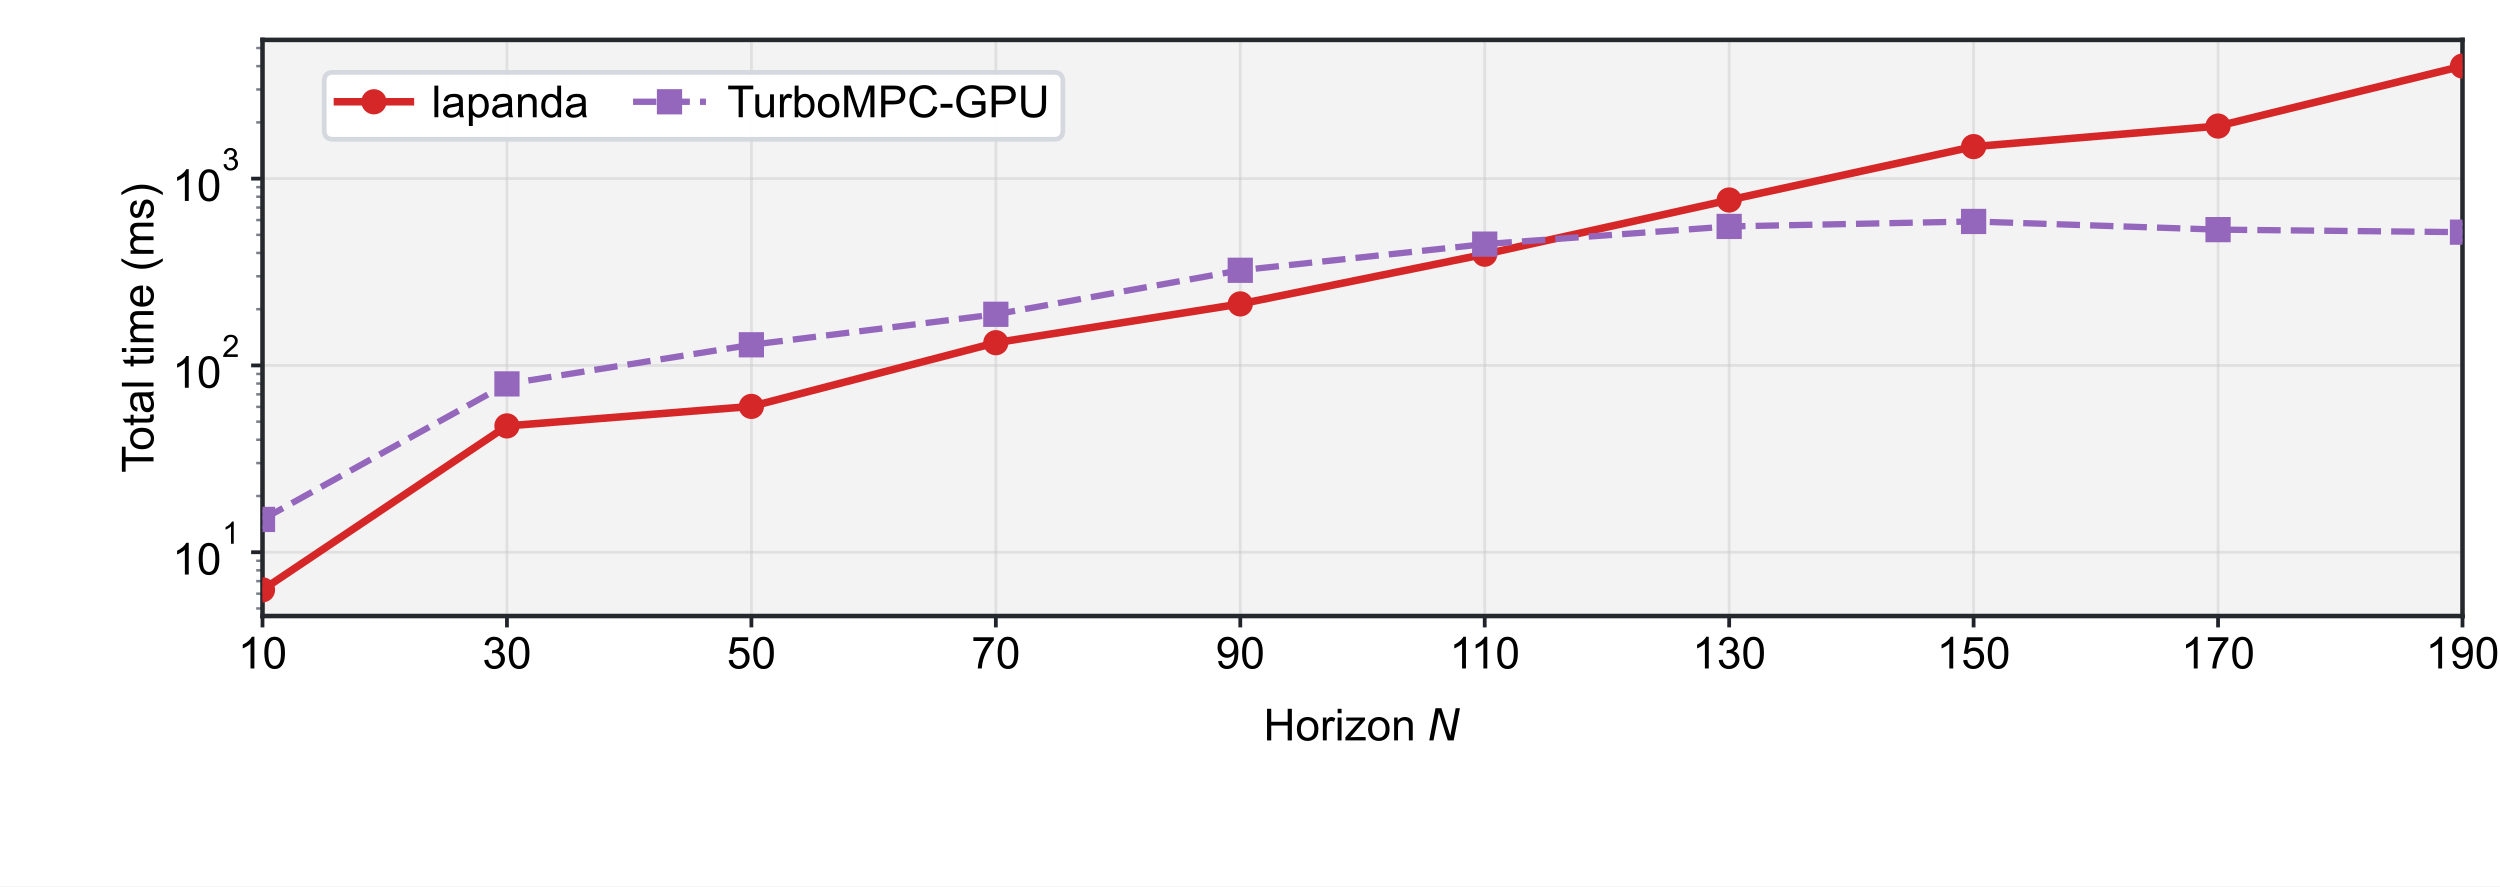
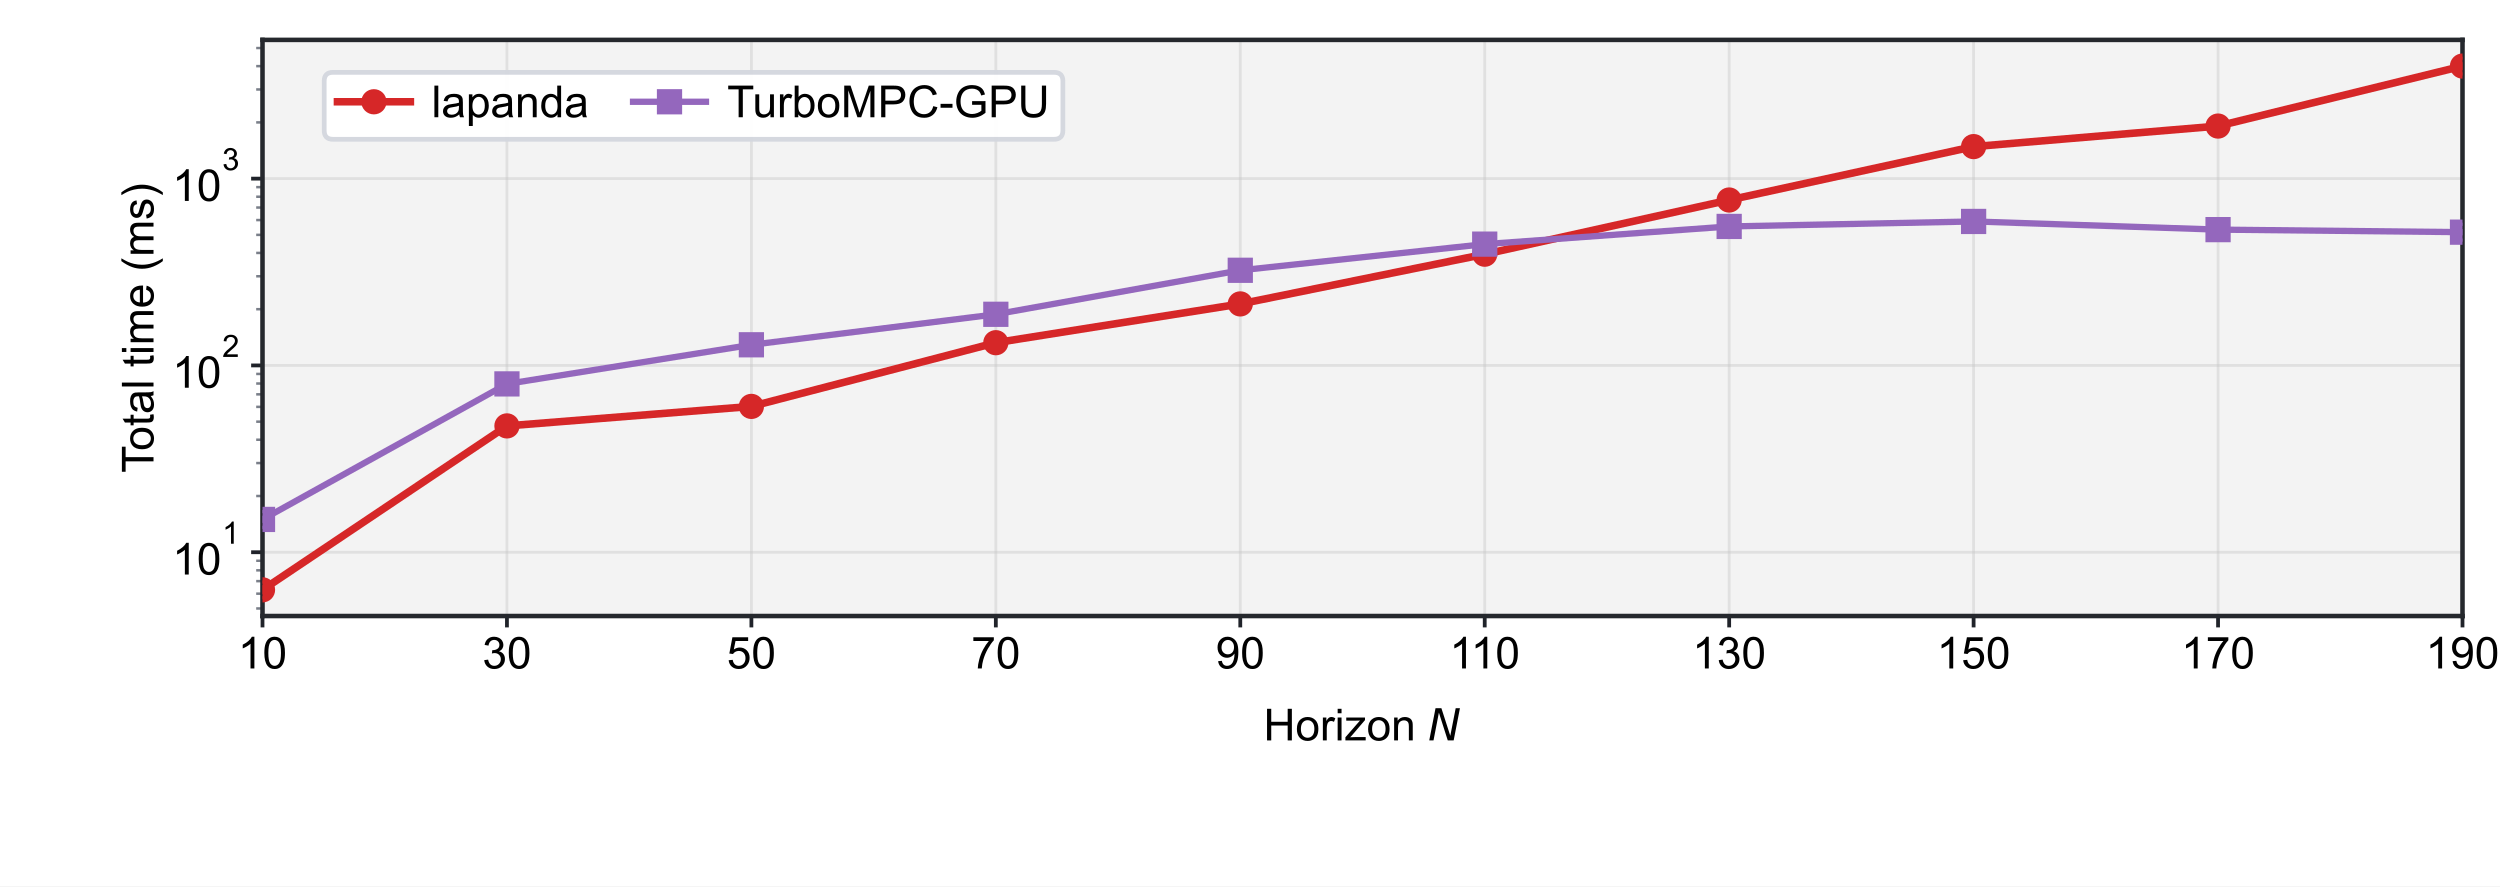
<svg xmlns="http://www.w3.org/2000/svg" xmlns:xlink="http://www.w3.org/1999/xlink" width="396pt" height="140.4pt" viewBox="0 0 396 140.4" version="1.1">
  <defs>
    <style type="text/css">*{stroke-linejoin: round; stroke-linecap: butt}</style>
  </defs>
  <g id="figure_1">
    <g id="patch_1">
      <path d="M 0 140.4  L 396 140.4  L 396 0  L 0 0  z " style="fill: #ffffff" />
    </g>
    <g id="axes_1">
      <g id="patch_2">
        <path d="M 41.58 97.578  L 390.06 97.578  L 390.06 6.318  L 41.58 6.318  z " style="fill: #f3f3f3" />
      </g>
      <g id="matplotlib.axis_1">
        <g id="xtick_1">
          <g id="line2d_1">
-             <path d="M 41.58 97.578  L 41.58 6.318  " clip-path="url(#p0acb78b669)" style="fill: none; stroke: #c6c6c6; stroke-opacity: 0.42; stroke-width: 0.45; stroke-linecap: square" />
+             <path d="M 41.58 97.578  L 41.58 6.318  " clip-path="url(#p921036f28d)" style="fill: none; stroke: #c6c6c6; stroke-opacity: 0.42; stroke-width: 0.45; stroke-linecap: square" />
          </g>
          <g id="line2d_2">
            <defs>
-               <path id="mde430e7d9f" d="M 0 0  L 0 1.8  " style="stroke: #20232a; stroke-width: 0.6" />
+               <path id="me876f7e92d" d="M 0 0  L 0 1.8  " style="stroke: #20232a; stroke-width: 0.6" />
            </defs>
            <g>
-               <use xlink:href="#mde430e7d9f" x="41.58" y="97.578" style="fill: #20232a; stroke: #20232a; stroke-width: 0.6" />
+               <use xlink:href="#me876f7e92d" x="41.58" y="97.578" style="fill: #20232a; stroke: #20232a; stroke-width: 0.6" />
            </g>
          </g>
          <g id="text_1">
            <g transform="translate(37.68734 105.8885) scale(0.07 -0.07)">
              <defs>
                <path id="ArialMT-31" d="M 2384 0  L 1822 0  L 1822 3584  Q 1619 3391 1289 3197  Q 959 3003 697 2906  L 697 3450  Q 1169 3672 1522 3987  Q 1875 4303 2022 4600  L 2384 4600  L 2384 0  z " transform="scale(0.015625)" />
                <path id="ArialMT-30" d="M 266 2259  Q 266 3072 433 3567  Q 600 4063 929 4331  Q 1259 4600 1759 4600  Q 2128 4600 2406 4451  Q 2684 4303 2865 4023  Q 3047 3744 3150 3342  Q 3253 2941 3253 2259  Q 3253 1453 3087 958  Q 2922 463 2592 192  Q 2263 -78 1759 -78  Q 1097 -78 719 397  Q 266 969 266 2259  z M 844 2259  Q 844 1131 1108 757  Q 1372 384 1759 384  Q 2147 384 2411 759  Q 2675 1134 2675 2259  Q 2675 3391 2411 3762  Q 2147 4134 1753 4134  Q 1366 4134 1134 3806  Q 844 3388 844 2259  z " transform="scale(0.015625)" />
              </defs>
              <use xlink:href="#ArialMT-31" />
              <use xlink:href="#ArialMT-30" x="55.615" />
            </g>
          </g>
        </g>
        <g id="xtick_2">
          <g id="line2d_3">
-             <path d="M 80.3 97.578  L 80.3 6.318  " clip-path="url(#p0acb78b669)" style="fill: none; stroke: #c6c6c6; stroke-opacity: 0.42; stroke-width: 0.45; stroke-linecap: square" />
+             <path d="M 80.3 97.578  L 80.3 6.318  " clip-path="url(#p921036f28d)" style="fill: none; stroke: #c6c6c6; stroke-opacity: 0.42; stroke-width: 0.45; stroke-linecap: square" />
          </g>
          <g id="line2d_4">
            <g>
-               <use xlink:href="#mde430e7d9f" x="80.3" y="97.578" style="fill: #20232a; stroke: #20232a; stroke-width: 0.6" />
+               <use xlink:href="#me876f7e92d" x="80.3" y="97.578" style="fill: #20232a; stroke: #20232a; stroke-width: 0.6" />
            </g>
          </g>
          <g id="text_2">
            <g transform="translate(76.40734 105.8885) scale(0.07 -0.07)">
              <defs>
                <path id="ArialMT-33" d="M 269 1209  L 831 1284  Q 928 806 1161 595  Q 1394 384 1728 384  Q 2125 384 2398 659  Q 2672 934 2672 1341  Q 2672 1728 2419 1979  Q 2166 2231 1775 2231  Q 1616 2231 1378 2169  L 1441 2663  Q 1497 2656 1531 2656  Q 1891 2656 2178 2843  Q 2466 3031 2466 3422  Q 2466 3731 2256 3934  Q 2047 4138 1716 4138  Q 1388 4138 1169 3931  Q 950 3725 888 3313  L 325 3413  Q 428 3978 793 4289  Q 1159 4600 1703 4600  Q 2078 4600 2393 4439  Q 2709 4278 2876 4000  Q 3044 3722 3044 3409  Q 3044 3113 2884 2869  Q 2725 2625 2413 2481  Q 2819 2388 3044 2092  Q 3269 1797 3269 1353  Q 3269 753 2831 336  Q 2394 -81 1725 -81  Q 1122 -81 723 278  Q 325 638 269 1209  z " transform="scale(0.015625)" />
              </defs>
              <use xlink:href="#ArialMT-33" />
              <use xlink:href="#ArialMT-30" x="55.615" />
            </g>
          </g>
        </g>
        <g id="xtick_3">
          <g id="line2d_5">
-             <path d="M 119.02 97.578  L 119.02 6.318  " clip-path="url(#p0acb78b669)" style="fill: none; stroke: #c6c6c6; stroke-opacity: 0.42; stroke-width: 0.45; stroke-linecap: square" />
+             <path d="M 119.02 97.578  L 119.02 6.318  " clip-path="url(#p921036f28d)" style="fill: none; stroke: #c6c6c6; stroke-opacity: 0.42; stroke-width: 0.45; stroke-linecap: square" />
          </g>
          <g id="line2d_6">
            <g>
-               <use xlink:href="#mde430e7d9f" x="119.02" y="97.578" style="fill: #20232a; stroke: #20232a; stroke-width: 0.6" />
+               <use xlink:href="#me876f7e92d" x="119.02" y="97.578" style="fill: #20232a; stroke: #20232a; stroke-width: 0.6" />
            </g>
          </g>
          <g id="text_3">
            <g transform="translate(115.1273 105.8885) scale(0.07 -0.07)">
              <defs>
                <path id="ArialMT-35" d="M 266 1200  L 856 1250  Q 922 819 1161 601  Q 1400 384 1738 384  Q 2144 384 2425 690  Q 2706 997 2706 1503  Q 2706 1984 2436 2262  Q 2166 2541 1728 2541  Q 1456 2541 1237 2417  Q 1019 2294 894 2097  L 366 2166  L 809 4519  L 3088 4519  L 3088 3981  L 1259 3981  L 1013 2750  Q 1425 3038 1878 3038  Q 2478 3038 2890 2622  Q 3303 2206 3303 1553  Q 3303 931 2941 478  Q 2500 -78 1738 -78  Q 1113 -78 717 272  Q 322 622 266 1200  z " transform="scale(0.015625)" />
              </defs>
              <use xlink:href="#ArialMT-35" />
              <use xlink:href="#ArialMT-30" x="55.615" />
            </g>
          </g>
        </g>
        <g id="xtick_4">
          <g id="line2d_7">
-             <path d="M 157.74 97.578  L 157.74 6.318  " clip-path="url(#p0acb78b669)" style="fill: none; stroke: #c6c6c6; stroke-opacity: 0.42; stroke-width: 0.45; stroke-linecap: square" />
+             <path d="M 157.74 97.578  L 157.74 6.318  " clip-path="url(#p921036f28d)" style="fill: none; stroke: #c6c6c6; stroke-opacity: 0.42; stroke-width: 0.45; stroke-linecap: square" />
          </g>
          <g id="line2d_8">
            <g>
-               <use xlink:href="#mde430e7d9f" x="157.74" y="97.578" style="fill: #20232a; stroke: #20232a; stroke-width: 0.6" />
+               <use xlink:href="#me876f7e92d" x="157.74" y="97.578" style="fill: #20232a; stroke: #20232a; stroke-width: 0.6" />
            </g>
          </g>
          <g id="text_4">
            <g transform="translate(153.8473 105.8885) scale(0.07 -0.07)">
              <defs>
                <path id="ArialMT-37" d="M 303 3981  L 303 4522  L 3269 4522  L 3269 4084  Q 2831 3619 2401 2847  Q 1972 2075 1738 1259  Q 1569 684 1522 0  L 944 0  Q 953 541 1156 1306  Q 1359 2072 1739 2783  Q 2119 3494 2547 3981  L 303 3981  z " transform="scale(0.015625)" />
              </defs>
              <use xlink:href="#ArialMT-37" />
              <use xlink:href="#ArialMT-30" x="55.615" />
            </g>
          </g>
        </g>
        <g id="xtick_5">
          <g id="line2d_9">
-             <path d="M 196.46 97.578  L 196.46 6.318  " clip-path="url(#p0acb78b669)" style="fill: none; stroke: #c6c6c6; stroke-opacity: 0.42; stroke-width: 0.45; stroke-linecap: square" />
+             <path d="M 196.46 97.578  L 196.46 6.318  " clip-path="url(#p921036f28d)" style="fill: none; stroke: #c6c6c6; stroke-opacity: 0.42; stroke-width: 0.45; stroke-linecap: square" />
          </g>
          <g id="line2d_10">
            <g>
-               <use xlink:href="#mde430e7d9f" x="196.46" y="97.578" style="fill: #20232a; stroke: #20232a; stroke-width: 0.6" />
+               <use xlink:href="#me876f7e92d" x="196.46" y="97.578" style="fill: #20232a; stroke: #20232a; stroke-width: 0.6" />
            </g>
          </g>
          <g id="text_5">
            <g transform="translate(192.5673 105.8885) scale(0.07 -0.07)">
              <defs>
                <path id="ArialMT-39" d="M 350 1059  L 891 1109  Q 959 728 1153 556  Q 1347 384 1650 384  Q 1909 384 2104 503  Q 2300 622 2425 820  Q 2550 1019 2634 1356  Q 2719 1694 2719 2044  Q 2719 2081 2716 2156  Q 2547 1888 2255 1720  Q 1963 1553 1622 1553  Q 1053 1553 659 1965  Q 266 2378 266 3053  Q 266 3750 677 4175  Q 1088 4600 1706 4600  Q 2153 4600 2523 4359  Q 2894 4119 3086 3673  Q 3278 3228 3278 2384  Q 3278 1506 3087 986  Q 2897 466 2520 194  Q 2144 -78 1638 -78  Q 1100 -78 759 220  Q 419 519 350 1059  z M 2653 3081  Q 2653 3566 2395 3850  Q 2138 4134 1775 4134  Q 1400 4134 1122 3828  Q 844 3522 844 3034  Q 844 2597 1108 2323  Q 1372 2050 1759 2050  Q 2150 2050 2401 2323  Q 2653 2597 2653 3081  z " transform="scale(0.015625)" />
              </defs>
              <use xlink:href="#ArialMT-39" />
              <use xlink:href="#ArialMT-30" x="55.615" />
            </g>
          </g>
        </g>
        <g id="xtick_6">
          <g id="line2d_11">
-             <path d="M 235.18 97.578  L 235.18 6.318  " clip-path="url(#p0acb78b669)" style="fill: none; stroke: #c6c6c6; stroke-opacity: 0.42; stroke-width: 0.45; stroke-linecap: square" />
+             <path d="M 235.18 97.578  L 235.18 6.318  " clip-path="url(#p921036f28d)" style="fill: none; stroke: #c6c6c6; stroke-opacity: 0.42; stroke-width: 0.45; stroke-linecap: square" />
          </g>
          <g id="line2d_12">
            <g>
-               <use xlink:href="#mde430e7d9f" x="235.18" y="97.578" style="fill: #20232a; stroke: #20232a; stroke-width: 0.6" />
+               <use xlink:href="#me876f7e92d" x="235.18" y="97.578" style="fill: #20232a; stroke: #20232a; stroke-width: 0.6" />
            </g>
          </g>
          <g id="text_6">
            <g transform="translate(229.5991 105.8885) scale(0.07 -0.07)">
              <use xlink:href="#ArialMT-31" />
              <use xlink:href="#ArialMT-31" x="48.24" />
              <use xlink:href="#ArialMT-30" x="103.855" />
            </g>
          </g>
        </g>
        <g id="xtick_7">
          <g id="line2d_13">
-             <path d="M 273.9 97.578  L 273.9 6.318  " clip-path="url(#p0acb78b669)" style="fill: none; stroke: #c6c6c6; stroke-opacity: 0.42; stroke-width: 0.45; stroke-linecap: square" />
+             <path d="M 273.9 97.578  L 273.9 6.318  " clip-path="url(#p921036f28d)" style="fill: none; stroke: #c6c6c6; stroke-opacity: 0.42; stroke-width: 0.45; stroke-linecap: square" />
          </g>
          <g id="line2d_14">
            <g>
-               <use xlink:href="#mde430e7d9f" x="273.9" y="97.578" style="fill: #20232a; stroke: #20232a; stroke-width: 0.6" />
+               <use xlink:href="#me876f7e92d" x="273.9" y="97.578" style="fill: #20232a; stroke: #20232a; stroke-width: 0.6" />
            </g>
          </g>
          <g id="text_7">
            <g transform="translate(268.061 105.8885) scale(0.07 -0.07)">
              <use xlink:href="#ArialMT-31" />
              <use xlink:href="#ArialMT-33" x="55.615" />
              <use xlink:href="#ArialMT-30" x="111.23" />
            </g>
          </g>
        </g>
        <g id="xtick_8">
          <g id="line2d_15">
-             <path d="M 312.62 97.578  L 312.62 6.318  " clip-path="url(#p0acb78b669)" style="fill: none; stroke: #c6c6c6; stroke-opacity: 0.42; stroke-width: 0.45; stroke-linecap: square" />
+             <path d="M 312.62 97.578  L 312.62 6.318  " clip-path="url(#p921036f28d)" style="fill: none; stroke: #c6c6c6; stroke-opacity: 0.42; stroke-width: 0.45; stroke-linecap: square" />
          </g>
          <g id="line2d_16">
            <g>
-               <use xlink:href="#mde430e7d9f" x="312.62" y="97.578" style="fill: #20232a; stroke: #20232a; stroke-width: 0.6" />
+               <use xlink:href="#me876f7e92d" x="312.62" y="97.578" style="fill: #20232a; stroke: #20232a; stroke-width: 0.6" />
            </g>
          </g>
          <g id="text_8">
            <g transform="translate(306.781 105.8885) scale(0.07 -0.07)">
              <use xlink:href="#ArialMT-31" />
              <use xlink:href="#ArialMT-35" x="55.615" />
              <use xlink:href="#ArialMT-30" x="111.23" />
            </g>
          </g>
        </g>
        <g id="xtick_9">
          <g id="line2d_17">
-             <path d="M 351.34 97.578  L 351.34 6.318  " clip-path="url(#p0acb78b669)" style="fill: none; stroke: #c6c6c6; stroke-opacity: 0.42; stroke-width: 0.45; stroke-linecap: square" />
+             <path d="M 351.34 97.578  L 351.34 6.318  " clip-path="url(#p921036f28d)" style="fill: none; stroke: #c6c6c6; stroke-opacity: 0.42; stroke-width: 0.45; stroke-linecap: square" />
          </g>
          <g id="line2d_18">
            <g>
-               <use xlink:href="#mde430e7d9f" x="351.34" y="97.578" style="fill: #20232a; stroke: #20232a; stroke-width: 0.6" />
+               <use xlink:href="#me876f7e92d" x="351.34" y="97.578" style="fill: #20232a; stroke: #20232a; stroke-width: 0.6" />
            </g>
          </g>
          <g id="text_9">
            <g transform="translate(345.501 105.8885) scale(0.07 -0.07)">
              <use xlink:href="#ArialMT-31" />
              <use xlink:href="#ArialMT-37" x="55.615" />
              <use xlink:href="#ArialMT-30" x="111.23" />
            </g>
          </g>
        </g>
        <g id="xtick_10">
          <g id="line2d_19">
-             <path d="M 390.06 97.578  L 390.06 6.318  " clip-path="url(#p0acb78b669)" style="fill: none; stroke: #c6c6c6; stroke-opacity: 0.42; stroke-width: 0.45; stroke-linecap: square" />
+             <path d="M 390.06 97.578  L 390.06 6.318  " clip-path="url(#p921036f28d)" style="fill: none; stroke: #c6c6c6; stroke-opacity: 0.42; stroke-width: 0.45; stroke-linecap: square" />
          </g>
          <g id="line2d_20">
            <g>
-               <use xlink:href="#mde430e7d9f" x="390.06" y="97.578" style="fill: #20232a; stroke: #20232a; stroke-width: 0.6" />
+               <use xlink:href="#me876f7e92d" x="390.06" y="97.578" style="fill: #20232a; stroke: #20232a; stroke-width: 0.6" />
            </g>
          </g>
          <g id="text_10">
            <g transform="translate(384.221 105.8885) scale(0.07 -0.07)">
              <use xlink:href="#ArialMT-31" />
              <use xlink:href="#ArialMT-39" x="55.615" />
              <use xlink:href="#ArialMT-30" x="111.23" />
            </g>
          </g>
        </g>
        <g id="text_11">
          <g transform="translate(200.14 117.2902) scale(0.07 -0.07)">
            <defs>
              <path id="ArialMT-48" d="M 513 0  L 513 4581  L 1119 4581  L 1119 2700  L 3500 2700  L 3500 4581  L 4106 4581  L 4106 0  L 3500 0  L 3500 2159  L 1119 2159  L 1119 0  L 513 0  z " transform="scale(0.015625)" />
              <path id="ArialMT-6f" d="M 213 1659  Q 213 2581 725 3025  Q 1153 3394 1769 3394  Q 2453 3394 2887 2945  Q 3322 2497 3322 1706  Q 3322 1066 3130 698  Q 2938 331 2570 128  Q 2203 -75 1769 -75  Q 1072 -75 642 372  Q 213 819 213 1659  z M 791 1659  Q 791 1022 1069 705  Q 1347 388 1769 388  Q 2188 388 2466 706  Q 2744 1025 2744 1678  Q 2744 2294 2464 2611  Q 2184 2928 1769 2928  Q 1347 2928 1069 2612  Q 791 2297 791 1659  z " transform="scale(0.015625)" />
              <path id="ArialMT-72" d="M 416 0  L 416 3319  L 922 3319  L 922 2816  Q 1116 3169 1280 3281  Q 1444 3394 1641 3394  Q 1925 3394 2219 3213  L 2025 2691  Q 1819 2813 1613 2813  Q 1428 2813 1281 2702  Q 1134 2591 1072 2394  Q 978 2094 978 1738  L 978 0  L 416 0  z " transform="scale(0.015625)" />
              <path id="ArialMT-69" d="M 425 3934  L 425 4581  L 988 4581  L 988 3934  L 425 3934  z M 425 0  L 425 3319  L 988 3319  L 988 0  L 425 0  z " transform="scale(0.015625)" />
              <path id="ArialMT-7a" d="M 125 0  L 125 456  L 2238 2881  Q 1878 2863 1603 2863  L 250 2863  L 250 3319  L 2963 3319  L 2963 2947  L 1166 841  L 819 456  Q 1197 484 1528 484  L 3063 484  L 3063 0  L 125 0  z " transform="scale(0.015625)" />
              <path id="ArialMT-6e" d="M 422 0  L 422 3319  L 928 3319  L 928 2847  Q 1294 3394 1984 3394  Q 2284 3394 2536 3286  Q 2788 3178 2913 3003  Q 3038 2828 3088 2588  Q 3119 2431 3119 2041  L 3119 0  L 2556 0  L 2556 2019  Q 2556 2363 2490 2533  Q 2425 2703 2258 2804  Q 2091 2906 1866 2906  Q 1506 2906 1245 2678  Q 984 2450 984 1813  L 984 0  L 422 0  z " transform="scale(0.015625)" />
              <path id="ArialMT-20" transform="scale(0.015625)" />
              <path id="DejaVuSans-Oblique-4e" d="M 1081 4666  L 1931 4666  L 3219 666  L 4000 4666  L 4616 4666  L 3706 0  L 2853 0  L 1569 4025  L 788 0  L 172 0  L 1081 4666  z " transform="scale(0.015625)" />
            </defs>
            <use xlink:href="#ArialMT-48" transform="translate(0 0.09375)" />
            <use xlink:href="#ArialMT-6f" transform="translate(72.2168 0.09375)" />
            <use xlink:href="#ArialMT-72" transform="translate(127.832 0.09375)" />
            <use xlink:href="#ArialMT-69" transform="translate(161.1328 0.09375)" />
            <use xlink:href="#ArialMT-7a" transform="translate(183.3496 0.09375)" />
            <use xlink:href="#ArialMT-6f" transform="translate(233.3496 0.09375)" />
            <use xlink:href="#ArialMT-6e" transform="translate(288.9648 0.09375)" />
            <use xlink:href="#ArialMT-20" transform="translate(344.5801 0.09375)" />
            <use xlink:href="#DejaVuSans-Oblique-4e" transform="translate(372.3633 0.09375)" />
          </g>
        </g>
      </g>
      <g id="matplotlib.axis_2">
        <g id="ytick_1">
          <g id="line2d_21">
-             <path d="M 41.58 87.471  L 390.06 87.471  " clip-path="url(#p0acb78b669)" style="fill: none; stroke: #c6c6c6; stroke-opacity: 0.42; stroke-width: 0.45; stroke-linecap: square" />
+             <path d="M 41.58 87.471  L 390.06 87.471  " clip-path="url(#p921036f28d)" style="fill: none; stroke: #c6c6c6; stroke-opacity: 0.42; stroke-width: 0.45; stroke-linecap: square" />
          </g>
          <g id="line2d_22">
            <defs>
-               <path id="m81a74ee980" d="M 0 0  L -1.8 0  " style="stroke: #20232a; stroke-width: 0.6" />
+               <path id="me8055619d6" d="M 0 0  L -1.8 0  " style="stroke: #20232a; stroke-width: 0.6" />
            </defs>
            <g>
-               <use xlink:href="#m81a74ee980" x="41.58" y="87.471" style="fill: #20232a; stroke: #20232a; stroke-width: 0.6" />
+               <use xlink:href="#me8055619d6" x="41.58" y="87.471" style="fill: #20232a; stroke: #20232a; stroke-width: 0.6" />
            </g>
          </g>
          <g id="text_12">
            <g transform="translate(27.29 91.08068) scale(0.07 -0.07)">
              <use xlink:href="#ArialMT-31" transform="translate(0 0.99375)" />
              <use xlink:href="#ArialMT-30" transform="translate(55.61523 0.99375)" />
              <use xlink:href="#ArialMT-31" transform="translate(112.9728 70.6875) scale(0.7)" />
            </g>
          </g>
        </g>
        <g id="ytick_2">
          <g id="line2d_23">
-             <path d="M 41.58 57.881  L 390.06 57.881  " clip-path="url(#p0acb78b669)" style="fill: none; stroke: #c6c6c6; stroke-opacity: 0.42; stroke-width: 0.45; stroke-linecap: square" />
+             <path d="M 41.58 57.881  L 390.06 57.881  " clip-path="url(#p921036f28d)" style="fill: none; stroke: #c6c6c6; stroke-opacity: 0.42; stroke-width: 0.45; stroke-linecap: square" />
          </g>
          <g id="line2d_24">
            <g>
-               <use xlink:href="#m81a74ee980" x="41.58" y="57.881" style="fill: #20232a; stroke: #20232a; stroke-width: 0.6" />
+               <use xlink:href="#me8055619d6" x="41.58" y="57.881" style="fill: #20232a; stroke: #20232a; stroke-width: 0.6" />
            </g>
          </g>
          <g id="text_13">
            <g transform="translate(27.29 61.49072) scale(0.07 -0.07)">
              <defs>
                <path id="ArialMT-32" d="M 3222 541  L 3222 0  L 194 0  Q 188 203 259 391  Q 375 700 629 1000  Q 884 1300 1366 1694  Q 2113 2306 2375 2664  Q 2638 3022 2638 3341  Q 2638 3675 2398 3904  Q 2159 4134 1775 4134  Q 1369 4134 1125 3890  Q 881 3647 878 3216  L 300 3275  Q 359 3922 746 4261  Q 1134 4600 1788 4600  Q 2447 4600 2831 4234  Q 3216 3869 3216 3328  Q 3216 3053 3103 2787  Q 2991 2522 2730 2228  Q 2469 1934 1863 1422  Q 1356 997 1212 845  Q 1069 694 975 541  L 3222 541  z " transform="scale(0.015625)" />
              </defs>
              <use xlink:href="#ArialMT-31" transform="translate(0 0.99375)" />
              <use xlink:href="#ArialMT-30" transform="translate(55.61523 0.99375)" />
              <use xlink:href="#ArialMT-32" transform="translate(112.9728 70.6875) scale(0.7)" />
            </g>
          </g>
        </g>
        <g id="ytick_3">
          <g id="line2d_25">
-             <path d="M 41.58 28.291  L 390.06 28.291  " clip-path="url(#p0acb78b669)" style="fill: none; stroke: #c6c6c6; stroke-opacity: 0.42; stroke-width: 0.45; stroke-linecap: square" />
+             <path d="M 41.58 28.291  L 390.06 28.291  " clip-path="url(#p921036f28d)" style="fill: none; stroke: #c6c6c6; stroke-opacity: 0.42; stroke-width: 0.45; stroke-linecap: square" />
          </g>
          <g id="line2d_26">
            <g>
-               <use xlink:href="#m81a74ee980" x="41.58" y="28.291" style="fill: #20232a; stroke: #20232a; stroke-width: 0.6" />
+               <use xlink:href="#me8055619d6" x="41.58" y="28.291" style="fill: #20232a; stroke: #20232a; stroke-width: 0.6" />
            </g>
          </g>
          <g id="text_14">
            <g transform="translate(27.29 31.90077) scale(0.07 -0.07)">
              <use xlink:href="#ArialMT-31" transform="translate(0 0.99375)" />
              <use xlink:href="#ArialMT-30" transform="translate(55.61523 0.99375)" />
              <use xlink:href="#ArialMT-33" transform="translate(112.9728 70.6875) scale(0.7)" />
            </g>
          </g>
        </g>
        <g id="ytick_4">
          <g id="line2d_27">
            <defs>
-               <path id="me8ea31b66a" d="M 0 0  L -1 0  " style="stroke: #7a7f89; stroke-width: 0.4" />
+               <path id="m8f6ef0cc63" d="M 0 0  L -1 0  " style="stroke: #7a7f89; stroke-width: 0.4" />
            </defs>
            <g>
-               <use xlink:href="#me8ea31b66a" x="41.58" y="96.379" style="fill: #7a7f89; stroke: #7a7f89; stroke-width: 0.4" />
+               <use xlink:href="#m8f6ef0cc63" x="41.58" y="96.379" style="fill: #7a7f89; stroke: #7a7f89; stroke-width: 0.4" />
            </g>
          </g>
        </g>
        <g id="ytick_5">
          <g id="line2d_28">
            <g>
-               <use xlink:href="#me8ea31b66a" x="41.58" y="94.036" style="fill: #7a7f89; stroke: #7a7f89; stroke-width: 0.4" />
+               <use xlink:href="#m8f6ef0cc63" x="41.58" y="94.036" style="fill: #7a7f89; stroke: #7a7f89; stroke-width: 0.4" />
            </g>
          </g>
        </g>
        <g id="ytick_6">
          <g id="line2d_29">
            <g>
-               <use xlink:href="#me8ea31b66a" x="41.58" y="92.055" style="fill: #7a7f89; stroke: #7a7f89; stroke-width: 0.4" />
+               <use xlink:href="#m8f6ef0cc63" x="41.58" y="92.055" style="fill: #7a7f89; stroke: #7a7f89; stroke-width: 0.4" />
            </g>
          </g>
        </g>
        <g id="ytick_7">
          <g id="line2d_30">
            <g>
-               <use xlink:href="#me8ea31b66a" x="41.58" y="90.339" style="fill: #7a7f89; stroke: #7a7f89; stroke-width: 0.4" />
+               <use xlink:href="#m8f6ef0cc63" x="41.58" y="90.339" style="fill: #7a7f89; stroke: #7a7f89; stroke-width: 0.4" />
            </g>
          </g>
        </g>
        <g id="ytick_8">
          <g id="line2d_31">
            <g>
-               <use xlink:href="#me8ea31b66a" x="41.58" y="88.825" style="fill: #7a7f89; stroke: #7a7f89; stroke-width: 0.4" />
+               <use xlink:href="#m8f6ef0cc63" x="41.58" y="88.825" style="fill: #7a7f89; stroke: #7a7f89; stroke-width: 0.4" />
            </g>
          </g>
        </g>
        <g id="ytick_9">
          <g id="line2d_32">
            <g>
-               <use xlink:href="#me8ea31b66a" x="41.58" y="78.564" style="fill: #7a7f89; stroke: #7a7f89; stroke-width: 0.4" />
+               <use xlink:href="#m8f6ef0cc63" x="41.58" y="78.564" style="fill: #7a7f89; stroke: #7a7f89; stroke-width: 0.4" />
            </g>
          </g>
        </g>
        <g id="ytick_10">
          <g id="line2d_33">
            <g>
-               <use xlink:href="#me8ea31b66a" x="41.58" y="73.353" style="fill: #7a7f89; stroke: #7a7f89; stroke-width: 0.4" />
+               <use xlink:href="#m8f6ef0cc63" x="41.58" y="73.353" style="fill: #7a7f89; stroke: #7a7f89; stroke-width: 0.4" />
            </g>
          </g>
        </g>
        <g id="ytick_11">
          <g id="line2d_34">
            <g>
-               <use xlink:href="#me8ea31b66a" x="41.58" y="69.656" style="fill: #7a7f89; stroke: #7a7f89; stroke-width: 0.4" />
+               <use xlink:href="#m8f6ef0cc63" x="41.58" y="69.656" style="fill: #7a7f89; stroke: #7a7f89; stroke-width: 0.4" />
            </g>
          </g>
        </g>
        <g id="ytick_12">
          <g id="line2d_35">
            <g>
-               <use xlink:href="#me8ea31b66a" x="41.58" y="66.789" style="fill: #7a7f89; stroke: #7a7f89; stroke-width: 0.4" />
+               <use xlink:href="#m8f6ef0cc63" x="41.58" y="66.789" style="fill: #7a7f89; stroke: #7a7f89; stroke-width: 0.4" />
            </g>
          </g>
        </g>
        <g id="ytick_13">
          <g id="line2d_36">
            <g>
-               <use xlink:href="#me8ea31b66a" x="41.58" y="64.446" style="fill: #7a7f89; stroke: #7a7f89; stroke-width: 0.4" />
+               <use xlink:href="#m8f6ef0cc63" x="41.58" y="64.446" style="fill: #7a7f89; stroke: #7a7f89; stroke-width: 0.4" />
            </g>
          </g>
        </g>
        <g id="ytick_14">
          <g id="line2d_37">
            <g>
-               <use xlink:href="#me8ea31b66a" x="41.58" y="62.465" style="fill: #7a7f89; stroke: #7a7f89; stroke-width: 0.4" />
+               <use xlink:href="#m8f6ef0cc63" x="41.58" y="62.465" style="fill: #7a7f89; stroke: #7a7f89; stroke-width: 0.4" />
            </g>
          </g>
        </g>
        <g id="ytick_15">
          <g id="line2d_38">
            <g>
-               <use xlink:href="#me8ea31b66a" x="41.58" y="60.749" style="fill: #7a7f89; stroke: #7a7f89; stroke-width: 0.4" />
+               <use xlink:href="#m8f6ef0cc63" x="41.58" y="60.749" style="fill: #7a7f89; stroke: #7a7f89; stroke-width: 0.4" />
            </g>
          </g>
        </g>
        <g id="ytick_16">
          <g id="line2d_39">
            <g>
-               <use xlink:href="#me8ea31b66a" x="41.58" y="59.235" style="fill: #7a7f89; stroke: #7a7f89; stroke-width: 0.4" />
+               <use xlink:href="#m8f6ef0cc63" x="41.58" y="59.235" style="fill: #7a7f89; stroke: #7a7f89; stroke-width: 0.4" />
            </g>
          </g>
        </g>
        <g id="ytick_17">
          <g id="line2d_40">
            <g>
-               <use xlink:href="#me8ea31b66a" x="41.58" y="48.974" style="fill: #7a7f89; stroke: #7a7f89; stroke-width: 0.4" />
+               <use xlink:href="#m8f6ef0cc63" x="41.58" y="48.974" style="fill: #7a7f89; stroke: #7a7f89; stroke-width: 0.4" />
            </g>
          </g>
        </g>
        <g id="ytick_18">
          <g id="line2d_41">
            <g>
-               <use xlink:href="#me8ea31b66a" x="41.58" y="43.763" style="fill: #7a7f89; stroke: #7a7f89; stroke-width: 0.4" />
+               <use xlink:href="#m8f6ef0cc63" x="41.58" y="43.763" style="fill: #7a7f89; stroke: #7a7f89; stroke-width: 0.4" />
            </g>
          </g>
        </g>
        <g id="ytick_19">
          <g id="line2d_42">
            <g>
-               <use xlink:href="#me8ea31b66a" x="41.58" y="40.066" style="fill: #7a7f89; stroke: #7a7f89; stroke-width: 0.4" />
+               <use xlink:href="#m8f6ef0cc63" x="41.58" y="40.066" style="fill: #7a7f89; stroke: #7a7f89; stroke-width: 0.4" />
            </g>
          </g>
        </g>
        <g id="ytick_20">
          <g id="line2d_43">
            <g>
-               <use xlink:href="#me8ea31b66a" x="41.58" y="37.199" style="fill: #7a7f89; stroke: #7a7f89; stroke-width: 0.4" />
+               <use xlink:href="#m8f6ef0cc63" x="41.58" y="37.199" style="fill: #7a7f89; stroke: #7a7f89; stroke-width: 0.4" />
            </g>
          </g>
        </g>
        <g id="ytick_21">
          <g id="line2d_44">
            <g>
-               <use xlink:href="#me8ea31b66a" x="41.58" y="34.856" style="fill: #7a7f89; stroke: #7a7f89; stroke-width: 0.4" />
+               <use xlink:href="#m8f6ef0cc63" x="41.58" y="34.856" style="fill: #7a7f89; stroke: #7a7f89; stroke-width: 0.4" />
            </g>
          </g>
        </g>
        <g id="ytick_22">
          <g id="line2d_45">
            <g>
-               <use xlink:href="#me8ea31b66a" x="41.58" y="32.875" style="fill: #7a7f89; stroke: #7a7f89; stroke-width: 0.4" />
+               <use xlink:href="#m8f6ef0cc63" x="41.58" y="32.875" style="fill: #7a7f89; stroke: #7a7f89; stroke-width: 0.4" />
            </g>
          </g>
        </g>
        <g id="ytick_23">
          <g id="line2d_46">
            <g>
-               <use xlink:href="#me8ea31b66a" x="41.58" y="31.159" style="fill: #7a7f89; stroke: #7a7f89; stroke-width: 0.4" />
+               <use xlink:href="#m8f6ef0cc63" x="41.58" y="31.159" style="fill: #7a7f89; stroke: #7a7f89; stroke-width: 0.4" />
            </g>
          </g>
        </g>
        <g id="ytick_24">
          <g id="line2d_47">
            <g>
-               <use xlink:href="#me8ea31b66a" x="41.58" y="29.645" style="fill: #7a7f89; stroke: #7a7f89; stroke-width: 0.4" />
+               <use xlink:href="#m8f6ef0cc63" x="41.58" y="29.645" style="fill: #7a7f89; stroke: #7a7f89; stroke-width: 0.4" />
            </g>
          </g>
        </g>
        <g id="ytick_25">
          <g id="line2d_48">
            <g>
-               <use xlink:href="#me8ea31b66a" x="41.58" y="19.384" style="fill: #7a7f89; stroke: #7a7f89; stroke-width: 0.4" />
+               <use xlink:href="#m8f6ef0cc63" x="41.58" y="19.384" style="fill: #7a7f89; stroke: #7a7f89; stroke-width: 0.4" />
            </g>
          </g>
        </g>
        <g id="ytick_26">
          <g id="line2d_49">
            <g>
-               <use xlink:href="#me8ea31b66a" x="41.58" y="14.173" style="fill: #7a7f89; stroke: #7a7f89; stroke-width: 0.4" />
+               <use xlink:href="#m8f6ef0cc63" x="41.58" y="14.173" style="fill: #7a7f89; stroke: #7a7f89; stroke-width: 0.4" />
            </g>
          </g>
        </g>
        <g id="ytick_27">
          <g id="line2d_50">
            <g>
-               <use xlink:href="#me8ea31b66a" x="41.58" y="10.476" style="fill: #7a7f89; stroke: #7a7f89; stroke-width: 0.4" />
+               <use xlink:href="#m8f6ef0cc63" x="41.58" y="10.476" style="fill: #7a7f89; stroke: #7a7f89; stroke-width: 0.4" />
            </g>
          </g>
        </g>
        <g id="ytick_28">
          <g id="line2d_51">
            <g>
-               <use xlink:href="#me8ea31b66a" x="41.58" y="7.609" style="fill: #7a7f89; stroke: #7a7f89; stroke-width: 0.4" />
+               <use xlink:href="#m8f6ef0cc63" x="41.58" y="7.609" style="fill: #7a7f89; stroke: #7a7f89; stroke-width: 0.4" />
            </g>
          </g>
        </g>
        <g id="text_15">
          <g transform="translate(24.31672 74.89159) rotate(-90) scale(0.07 -0.07)">
            <defs>
              <path id="ArialMT-54" d="M 1659 0  L 1659 4041  L 150 4041  L 150 4581  L 3781 4581  L 3781 4041  L 2266 4041  L 2266 0  L 1659 0  z " transform="scale(0.015625)" />
              <path id="ArialMT-74" d="M 1650 503  L 1731 6  Q 1494 -44 1306 -44  Q 1000 -44 831 53  Q 663 150 594 308  Q 525 466 525 972  L 525 2881  L 113 2881  L 113 3319  L 525 3319  L 525 4141  L 1084 4478  L 1084 3319  L 1650 3319  L 1650 2881  L 1084 2881  L 1084 941  Q 1084 700 1114 631  Q 1144 563 1211 522  Q 1278 481 1403 481  Q 1497 481 1650 503  z " transform="scale(0.015625)" />
              <path id="ArialMT-61" d="M 2588 409  Q 2275 144 1986 34  Q 1697 -75 1366 -75  Q 819 -75 525 192  Q 231 459 231 875  Q 231 1119 342 1320  Q 453 1522 633 1644  Q 813 1766 1038 1828  Q 1203 1872 1538 1913  Q 2219 1994 2541 2106  Q 2544 2222 2544 2253  Q 2544 2597 2384 2738  Q 2169 2928 1744 2928  Q 1347 2928 1158 2789  Q 969 2650 878 2297  L 328 2372  Q 403 2725 575 2942  Q 747 3159 1072 3276  Q 1397 3394 1825 3394  Q 2250 3394 2515 3294  Q 2781 3194 2906 3042  Q 3031 2891 3081 2659  Q 3109 2516 3109 2141  L 3109 1391  Q 3109 606 3145 398  Q 3181 191 3288 0  L 2700 0  Q 2613 175 2588 409  z M 2541 1666  Q 2234 1541 1622 1453  Q 1275 1403 1131 1340  Q 988 1278 909 1158  Q 831 1038 831 891  Q 831 666 1001 516  Q 1172 366 1500 366  Q 1825 366 2078 508  Q 2331 650 2450 897  Q 2541 1088 2541 1459  L 2541 1666  z " transform="scale(0.015625)" />
              <path id="ArialMT-6c" d="M 409 0  L 409 4581  L 972 4581  L 972 0  L 409 0  z " transform="scale(0.015625)" />
              <path id="ArialMT-6d" d="M 422 0  L 422 3319  L 925 3319  L 925 2853  Q 1081 3097 1340 3245  Q 1600 3394 1931 3394  Q 2300 3394 2536 3241  Q 2772 3088 2869 2813  Q 3263 3394 3894 3394  Q 4388 3394 4653 3120  Q 4919 2847 4919 2278  L 4919 0  L 4359 0  L 4359 2091  Q 4359 2428 4304 2576  Q 4250 2725 4106 2815  Q 3963 2906 3769 2906  Q 3419 2906 3187 2673  Q 2956 2441 2956 1928  L 2956 0  L 2394 0  L 2394 2156  Q 2394 2531 2256 2718  Q 2119 2906 1806 2906  Q 1569 2906 1367 2781  Q 1166 2656 1075 2415  Q 984 2175 984 1722  L 984 0  L 422 0  z " transform="scale(0.015625)" />
              <path id="ArialMT-65" d="M 2694 1069  L 3275 997  Q 3138 488 2766 206  Q 2394 -75 1816 -75  Q 1088 -75 661 373  Q 234 822 234 1631  Q 234 2469 665 2931  Q 1097 3394 1784 3394  Q 2450 3394 2872 2941  Q 3294 2488 3294 1666  Q 3294 1616 3291 1516  L 816 1516  Q 847 969 1125 678  Q 1403 388 1819 388  Q 2128 388 2347 550  Q 2566 713 2694 1069  z M 847 1978  L 2700 1978  Q 2663 2397 2488 2606  Q 2219 2931 1791 2931  Q 1403 2931 1139 2672  Q 875 2413 847 1978  z " transform="scale(0.015625)" />
              <path id="ArialMT-28" d="M 1497 -1347  Q 1031 -759 709 28  Q 388 816 388 1659  Q 388 2403 628 3084  Q 909 3875 1497 4659  L 1900 4659  Q 1522 4009 1400 3731  Q 1209 3300 1100 2831  Q 966 2247 966 1656  Q 966 153 1900 -1347  L 1497 -1347  z " transform="scale(0.015625)" />
              <path id="ArialMT-73" d="M 197 991  L 753 1078  Q 800 744 1014 566  Q 1228 388 1613 388  Q 2000 388 2187 545  Q 2375 703 2375 916  Q 2375 1106 2209 1216  Q 2094 1291 1634 1406  Q 1016 1563 777 1677  Q 538 1791 414 1992  Q 291 2194 291 2438  Q 291 2659 392 2848  Q 494 3038 669 3163  Q 800 3259 1026 3326  Q 1253 3394 1513 3394  Q 1903 3394 2198 3281  Q 2494 3169 2634 2976  Q 2775 2784 2828 2463  L 2278 2388  Q 2241 2644 2061 2787  Q 1881 2931 1553 2931  Q 1166 2931 1000 2803  Q 834 2675 834 2503  Q 834 2394 903 2306  Q 972 2216 1119 2156  Q 1203 2125 1616 2013  Q 2213 1853 2448 1751  Q 2684 1650 2818 1456  Q 2953 1263 2953 975  Q 2953 694 2789 445  Q 2625 197 2315 61  Q 2006 -75 1616 -75  Q 969 -75 630 194  Q 291 463 197 991  z " transform="scale(0.015625)" />
              <path id="ArialMT-29" d="M 791 -1347  L 388 -1347  Q 1322 153 1322 1656  Q 1322 2244 1188 2822  Q 1081 3291 891 3722  Q 769 4003 388 4659  L 791 4659  Q 1378 3875 1659 3084  Q 1900 2403 1900 1659  Q 1900 816 1576 28  Q 1253 -759 791 -1347  z " transform="scale(0.015625)" />
            </defs>
            <use xlink:href="#ArialMT-54" />
            <use xlink:href="#ArialMT-6f" x="49.959" />
            <use xlink:href="#ArialMT-74" x="105.574" />
            <use xlink:href="#ArialMT-61" x="133.357" />
            <use xlink:href="#ArialMT-6c" x="188.973" />
            <use xlink:href="#ArialMT-20" x="211.189" />
            <use xlink:href="#ArialMT-74" x="238.973" />
            <use xlink:href="#ArialMT-69" x="266.756" />
            <use xlink:href="#ArialMT-6d" x="288.973" />
            <use xlink:href="#ArialMT-65" x="372.273" />
            <use xlink:href="#ArialMT-20" x="427.889" />
            <use xlink:href="#ArialMT-28" x="455.672" />
            <use xlink:href="#ArialMT-6d" x="488.973" />
            <use xlink:href="#ArialMT-73" x="572.273" />
            <use xlink:href="#ArialMT-29" x="622.273" />
          </g>
        </g>
      </g>
      <g id="patch_3">
        <path d="M 41.58 97.578  L 41.58 6.318  " style="fill: none; stroke: #25282d; stroke-width: 0.72; stroke-linejoin: miter; stroke-linecap: square" />
      </g>
      <g id="patch_4">
        <path d="M 390.06 97.578  L 390.06 6.318  " style="fill: none; stroke: #25282d; stroke-width: 0.72; stroke-linejoin: miter; stroke-linecap: square" />
      </g>
      <g id="patch_5">
        <path d="M 41.58 97.578  L 390.06 97.578  " style="fill: none; stroke: #25282d; stroke-width: 0.72; stroke-linejoin: miter; stroke-linecap: square" />
      </g>
      <g id="patch_6">
        <path d="M 41.58 6.318  L 390.06 6.318  " style="fill: none; stroke: #25282d; stroke-width: 0.72; stroke-linejoin: miter; stroke-linecap: square" />
      </g>
      <g id="line2d_52">
-         <path d="M 41.58 93.43  L 80.3 67.463  L 119.02 64.374  L 157.74 54.283  L 196.46 48.14  L 235.18 40.267  L 273.9 31.682  L 312.62 23.221  L 351.34 19.968  L 390.06 10.466  " clip-path="url(#p0acb78b669)" style="fill: none; stroke: #d62728; stroke-width: 1.2; stroke-linecap: square" />
+         <path d="M 41.58 93.43  L 80.3 67.463  L 119.02 64.374  L 157.74 54.283  L 196.46 48.14  L 235.18 40.267  L 273.9 31.682  L 312.62 23.221  L 351.34 19.968  L 390.06 10.466  " clip-path="url(#p921036f28d)" style="fill: none; stroke: #d62728; stroke-width: 1.2; stroke-linecap: square" />
        <defs>
-           <path id="mcf085540dd" d="M 0 1.5  C 0.398 1.5 0.779 1.342 1.061 1.061  C 1.342 0.779 1.5 0.398 1.5 0  C 1.5 -0.398 1.342 -0.779 1.061 -1.061  C 0.779 -1.342 0.398 -1.5 0 -1.5  C -0.398 -1.5 -0.779 -1.342 -1.061 -1.061  C -1.342 -0.779 -1.5 -0.398 -1.5 0  C -1.5 0.398 -1.342 0.779 -1.061 1.061  C -0.779 1.342 -0.398 1.5 0 1.5  z " style="stroke: #d62728" />
+           <path id="m02a6d5a267" d="M 0 1.5  C 0.398 1.5 0.779 1.342 1.061 1.061  C 1.342 0.779 1.5 0.398 1.5 0  C 1.5 -0.398 1.342 -0.779 1.061 -1.061  C 0.779 -1.342 0.398 -1.5 0 -1.5  C -0.398 -1.5 -0.779 -1.342 -1.061 -1.061  C -1.342 -0.779 -1.5 -0.398 -1.5 0  C -1.5 0.398 -1.342 0.779 -1.061 1.061  C -0.779 1.342 -0.398 1.5 0 1.5  z " style="stroke: #d62728" />
        </defs>
-         <g clip-path="url(#p0acb78b669)">
-           <use xlink:href="#mcf085540dd" x="41.58" y="93.43" style="fill: #d62728; stroke: #d62728" />
-           <use xlink:href="#mcf085540dd" x="80.3" y="67.463" style="fill: #d62728; stroke: #d62728" />
-           <use xlink:href="#mcf085540dd" x="119.02" y="64.374" style="fill: #d62728; stroke: #d62728" />
-           <use xlink:href="#mcf085540dd" x="157.74" y="54.283" style="fill: #d62728; stroke: #d62728" />
-           <use xlink:href="#mcf085540dd" x="196.46" y="48.14" style="fill: #d62728; stroke: #d62728" />
-           <use xlink:href="#mcf085540dd" x="235.18" y="40.267" style="fill: #d62728; stroke: #d62728" />
-           <use xlink:href="#mcf085540dd" x="273.9" y="31.682" style="fill: #d62728; stroke: #d62728" />
-           <use xlink:href="#mcf085540dd" x="312.62" y="23.221" style="fill: #d62728; stroke: #d62728" />
-           <use xlink:href="#mcf085540dd" x="351.34" y="19.968" style="fill: #d62728; stroke: #d62728" />
-           <use xlink:href="#mcf085540dd" x="390.06" y="10.466" style="fill: #d62728; stroke: #d62728" />
+         <g clip-path="url(#p921036f28d)">
+           <use xlink:href="#m02a6d5a267" x="41.58" y="93.43" style="fill: #d62728; stroke: #d62728" />
+           <use xlink:href="#m02a6d5a267" x="80.3" y="67.463" style="fill: #d62728; stroke: #d62728" />
+           <use xlink:href="#m02a6d5a267" x="119.02" y="64.374" style="fill: #d62728; stroke: #d62728" />
+           <use xlink:href="#m02a6d5a267" x="157.74" y="54.283" style="fill: #d62728; stroke: #d62728" />
+           <use xlink:href="#m02a6d5a267" x="196.46" y="48.14" style="fill: #d62728; stroke: #d62728" />
+           <use xlink:href="#m02a6d5a267" x="235.18" y="40.267" style="fill: #d62728; stroke: #d62728" />
+           <use xlink:href="#m02a6d5a267" x="273.9" y="31.682" style="fill: #d62728; stroke: #d62728" />
+           <use xlink:href="#m02a6d5a267" x="312.62" y="23.221" style="fill: #d62728; stroke: #d62728" />
+           <use xlink:href="#m02a6d5a267" x="351.34" y="19.968" style="fill: #d62728; stroke: #d62728" />
+           <use xlink:href="#m02a6d5a267" x="390.06" y="10.466" style="fill: #d62728; stroke: #d62728" />
        </g>
      </g>
      <g id="line2d_53">
-         <path d="M 41.58 82.279  L 80.3 60.81  L 119.02 54.614  L 157.74 49.784  L 196.46 42.813  L 235.18 38.67  L 273.9 35.868  L 312.62 35.078  L 351.34 36.373  L 390.06 36.775  " clip-path="url(#p0acb78b669)" style="fill: none; stroke-dasharray: 3.7,1.6; stroke-dashoffset: 0; stroke: #9467bd" />
+         <path d="M 41.58 82.279  L 80.3 60.81  L 119.02 54.614  L 157.74 49.784  L 196.46 42.813  L 235.18 38.67  L 273.9 35.868  L 312.62 35.078  L 351.34 36.373  L 390.06 36.775  " clip-path="url(#p921036f28d)" style="fill: none; stroke: #9467bd; stroke-linecap: square" />
        <defs>
-           <path id="ma5eb85974c" d="M -1.5 1.5  L 1.5 1.5  L 1.5 -1.5  L -1.5 -1.5  z " style="stroke: #9467bd; stroke-linejoin: miter" />
+           <path id="md24ff1639f" d="M -1.5 1.5  L 1.5 1.5  L 1.5 -1.5  L -1.5 -1.5  z " style="stroke: #9467bd; stroke-linejoin: miter" />
        </defs>
-         <g clip-path="url(#p0acb78b669)">
-           <use xlink:href="#ma5eb85974c" x="41.58" y="82.279" style="fill: #9467bd; stroke: #9467bd; stroke-linejoin: miter" />
-           <use xlink:href="#ma5eb85974c" x="80.3" y="60.81" style="fill: #9467bd; stroke: #9467bd; stroke-linejoin: miter" />
-           <use xlink:href="#ma5eb85974c" x="119.02" y="54.614" style="fill: #9467bd; stroke: #9467bd; stroke-linejoin: miter" />
-           <use xlink:href="#ma5eb85974c" x="157.74" y="49.784" style="fill: #9467bd; stroke: #9467bd; stroke-linejoin: miter" />
-           <use xlink:href="#ma5eb85974c" x="196.46" y="42.813" style="fill: #9467bd; stroke: #9467bd; stroke-linejoin: miter" />
-           <use xlink:href="#ma5eb85974c" x="235.18" y="38.67" style="fill: #9467bd; stroke: #9467bd; stroke-linejoin: miter" />
-           <use xlink:href="#ma5eb85974c" x="273.9" y="35.868" style="fill: #9467bd; stroke: #9467bd; stroke-linejoin: miter" />
-           <use xlink:href="#ma5eb85974c" x="312.62" y="35.078" style="fill: #9467bd; stroke: #9467bd; stroke-linejoin: miter" />
-           <use xlink:href="#ma5eb85974c" x="351.34" y="36.373" style="fill: #9467bd; stroke: #9467bd; stroke-linejoin: miter" />
-           <use xlink:href="#ma5eb85974c" x="390.06" y="36.775" style="fill: #9467bd; stroke: #9467bd; stroke-linejoin: miter" />
+         <g clip-path="url(#p921036f28d)">
+           <use xlink:href="#md24ff1639f" x="41.58" y="82.279" style="fill: #9467bd; stroke: #9467bd; stroke-linejoin: miter" />
+           <use xlink:href="#md24ff1639f" x="80.3" y="60.81" style="fill: #9467bd; stroke: #9467bd; stroke-linejoin: miter" />
+           <use xlink:href="#md24ff1639f" x="119.02" y="54.614" style="fill: #9467bd; stroke: #9467bd; stroke-linejoin: miter" />
+           <use xlink:href="#md24ff1639f" x="157.74" y="49.784" style="fill: #9467bd; stroke: #9467bd; stroke-linejoin: miter" />
+           <use xlink:href="#md24ff1639f" x="196.46" y="42.813" style="fill: #9467bd; stroke: #9467bd; stroke-linejoin: miter" />
+           <use xlink:href="#md24ff1639f" x="235.18" y="38.67" style="fill: #9467bd; stroke: #9467bd; stroke-linejoin: miter" />
+           <use xlink:href="#md24ff1639f" x="273.9" y="35.868" style="fill: #9467bd; stroke: #9467bd; stroke-linejoin: miter" />
+           <use xlink:href="#md24ff1639f" x="312.62" y="35.078" style="fill: #9467bd; stroke: #9467bd; stroke-linejoin: miter" />
+           <use xlink:href="#md24ff1639f" x="351.34" y="36.373" style="fill: #9467bd; stroke: #9467bd; stroke-linejoin: miter" />
+           <use xlink:href="#md24ff1639f" x="390.06" y="36.775" style="fill: #9467bd; stroke: #9467bd; stroke-linejoin: miter" />
        </g>
      </g>
      <g id="legend_1">
        <g id="patch_7">
          <path d="M 52.753 22.062  L 166.961 22.062  Q 168.361 22.062 168.361 20.662  L 168.361 12.861  Q 168.361 11.461 166.961 11.461  L 52.753 11.461  Q 51.353 11.461 51.353 12.861  L 51.353 20.662  Q 51.353 22.062 52.753 22.062  z " style="fill: #ffffff; opacity: 0.96; stroke: #d3d6de; stroke-width: 0.75; stroke-linejoin: miter" />
        </g>
        <g id="line2d_54">
          <path d="M 53.453 16.121  L 59.228 16.121  L 65.003 16.121  " style="fill: none; stroke: #d62728; stroke-width: 1.2; stroke-linecap: square" />
          <g>
-             <use xlink:href="#mcf085540dd" x="59.228" y="16.121" style="fill: #d62728; stroke: #d62728" />
+             <use xlink:href="#m02a6d5a267" x="59.228" y="16.121" style="fill: #d62728; stroke: #d62728" />
          </g>
        </g>
        <g id="text_16">
          <g transform="translate(68.36264 18.57115) scale(0.07 -0.07)">
            <defs>
              <path id="ArialMT-70" d="M 422 -1272  L 422 3319  L 934 3319  L 934 2888  Q 1116 3141 1344 3267  Q 1572 3394 1897 3394  Q 2322 3394 2647 3175  Q 2972 2956 3137 2557  Q 3303 2159 3303 1684  Q 3303 1175 3120 767  Q 2938 359 2589 142  Q 2241 -75 1856 -75  Q 1575 -75 1351 44  Q 1128 163 984 344  L 984 -1272  L 422 -1272  z M 931 1641  Q 931 1000 1190 694  Q 1450 388 1819 388  Q 2194 388 2461 705  Q 2728 1022 2728 1688  Q 2728 2322 2467 2637  Q 2206 2953 1844 2953  Q 1484 2953 1207 2617  Q 931 2281 931 1641  z " transform="scale(0.015625)" />
              <path id="ArialMT-64" d="M 2575 0  L 2575 419  Q 2259 -75 1647 -75  Q 1250 -75 917 144  Q 584 363 401 755  Q 219 1147 219 1656  Q 219 2153 384 2558  Q 550 2963 881 3178  Q 1213 3394 1622 3394  Q 1922 3394 2156 3267  Q 2391 3141 2538 2938  L 2538 4581  L 3097 4581  L 3097 0  L 2575 0  z M 797 1656  Q 797 1019 1065 703  Q 1334 388 1700 388  Q 2069 388 2326 689  Q 2584 991 2584 1609  Q 2584 2291 2321 2609  Q 2059 2928 1675 2928  Q 1300 2928 1048 2622  Q 797 2316 797 1656  z " transform="scale(0.015625)" />
            </defs>
            <use xlink:href="#ArialMT-6c" />
            <use xlink:href="#ArialMT-61" x="22.217" />
            <use xlink:href="#ArialMT-70" x="77.832" />
            <use xlink:href="#ArialMT-61" x="133.447" />
            <use xlink:href="#ArialMT-6e" x="189.062" />
            <use xlink:href="#ArialMT-64" x="244.678" />
            <use xlink:href="#ArialMT-61" x="300.293" />
          </g>
        </g>
        <g id="line2d_55">
-           <path d="M 100.274 16.121  L 106.049 16.121  L 111.824 16.121  " style="fill: none; stroke-dasharray: 3.7,1.6; stroke-dashoffset: 0; stroke: #9467bd" />
+           <path d="M 100.274 16.121  L 106.049 16.121  L 111.824 16.121  " style="fill: none; stroke: #9467bd; stroke-linecap: square" />
          <g>
-             <use xlink:href="#ma5eb85974c" x="106.049" y="16.121" style="fill: #9467bd; stroke: #9467bd; stroke-linejoin: miter" />
+             <use xlink:href="#md24ff1639f" x="106.049" y="16.121" style="fill: #9467bd; stroke: #9467bd; stroke-linejoin: miter" />
          </g>
        </g>
        <g id="text_17">
          <g transform="translate(115.1839 18.57115) scale(0.07 -0.07)">
            <defs>
              <path id="ArialMT-75" d="M 2597 0  L 2597 488  Q 2209 -75 1544 -75  Q 1250 -75 995 37  Q 741 150 617 320  Q 494 491 444 738  Q 409 903 409 1263  L 409 3319  L 972 3319  L 972 1478  Q 972 1038 1006 884  Q 1059 663 1231 536  Q 1403 409 1656 409  Q 1909 409 2131 539  Q 2353 669 2445 892  Q 2538 1116 2538 1541  L 2538 3319  L 3100 3319  L 3100 0  L 2597 0  z " transform="scale(0.015625)" />
              <path id="ArialMT-62" d="M 941 0  L 419 0  L 419 4581  L 981 4581  L 981 2947  Q 1338 3394 1891 3394  Q 2197 3394 2470 3270  Q 2744 3147 2920 2923  Q 3097 2700 3197 2384  Q 3297 2069 3297 1709  Q 3297 856 2875 390  Q 2453 -75 1863 -75  Q 1275 -75 941 416  L 941 0  z M 934 1684  Q 934 1088 1097 822  Q 1363 388 1816 388  Q 2184 388 2453 708  Q 2722 1028 2722 1663  Q 2722 2313 2464 2622  Q 2206 2931 1841 2931  Q 1472 2931 1203 2611  Q 934 2291 934 1684  z " transform="scale(0.015625)" />
              <path id="ArialMT-4d" d="M 475 0  L 475 4581  L 1388 4581  L 2472 1338  Q 2622 884 2691 659  Q 2769 909 2934 1394  L 4031 4581  L 4847 4581  L 4847 0  L 4263 0  L 4263 3834  L 2931 0  L 2384 0  L 1059 3900  L 1059 0  L 475 0  z " transform="scale(0.015625)" />
              <path id="ArialMT-50" d="M 494 0  L 494 4581  L 2222 4581  Q 2678 4581 2919 4538  Q 3256 4481 3484 4323  Q 3713 4166 3852 3881  Q 3991 3597 3991 3256  Q 3991 2672 3619 2267  Q 3247 1863 2275 1863  L 1100 1863  L 1100 0  L 494 0  z M 1100 2403  L 2284 2403  Q 2872 2403 3119 2622  Q 3366 2841 3366 3238  Q 3366 3525 3220 3729  Q 3075 3934 2838 4000  Q 2684 4041 2272 4041  L 1100 4041  L 1100 2403  z " transform="scale(0.015625)" />
              <path id="ArialMT-43" d="M 3763 1606  L 4369 1453  Q 4178 706 3683 314  Q 3188 -78 2472 -78  Q 1731 -78 1267 223  Q 803 525 561 1097  Q 319 1669 319 2325  Q 319 3041 592 3573  Q 866 4106 1370 4382  Q 1875 4659 2481 4659  Q 3169 4659 3637 4309  Q 4106 3959 4291 3325  L 3694 3184  Q 3534 3684 3231 3912  Q 2928 4141 2469 4141  Q 1941 4141 1586 3887  Q 1231 3634 1087 3207  Q 944 2781 944 2328  Q 944 1744 1114 1308  Q 1284 872 1643 656  Q 2003 441 2422 441  Q 2931 441 3284 734  Q 3638 1028 3763 1606  z " transform="scale(0.015625)" />
              <path id="ArialMT-2d" d="M 203 1375  L 203 1941  L 1931 1941  L 1931 1375  L 203 1375  z " transform="scale(0.015625)" />
              <path id="ArialMT-47" d="M 2638 1797  L 2638 2334  L 4578 2338  L 4578 638  Q 4131 281 3656 101  Q 3181 -78 2681 -78  Q 2006 -78 1454 211  Q 903 500 622 1047  Q 341 1594 341 2269  Q 341 2938 620 3517  Q 900 4097 1425 4378  Q 1950 4659 2634 4659  Q 3131 4659 3532 4498  Q 3934 4338 4162 4050  Q 4391 3763 4509 3300  L 3963 3150  Q 3859 3500 3706 3700  Q 3553 3900 3268 4020  Q 2984 4141 2638 4141  Q 2222 4141 1919 4014  Q 1616 3888 1430 3681  Q 1244 3475 1141 3228  Q 966 2803 966 2306  Q 966 1694 1177 1281  Q 1388 869 1791 669  Q 2194 469 2647 469  Q 3041 469 3416 620  Q 3791 772 3984 944  L 3984 1797  L 2638 1797  z " transform="scale(0.015625)" />
              <path id="ArialMT-55" d="M 3500 4581  L 4106 4581  L 4106 1934  Q 4106 1244 3950 837  Q 3794 431 3386 176  Q 2978 -78 2316 -78  Q 1672 -78 1262 144  Q 853 366 678 786  Q 503 1206 503 1934  L 503 4581  L 1109 4581  L 1109 1938  Q 1109 1341 1220 1058  Q 1331 775 1601 622  Q 1872 469 2263 469  Q 2931 469 3215 772  Q 3500 1075 3500 1938  L 3500 4581  z " transform="scale(0.015625)" />
            </defs>
            <use xlink:href="#ArialMT-54" />
            <use xlink:href="#ArialMT-75" x="57.334" />
            <use xlink:href="#ArialMT-72" x="112.949" />
            <use xlink:href="#ArialMT-62" x="146.25" />
            <use xlink:href="#ArialMT-6f" x="201.865" />
            <use xlink:href="#ArialMT-4d" x="257.48" />
            <use xlink:href="#ArialMT-50" x="340.781" />
            <use xlink:href="#ArialMT-43" x="407.48" />
            <use xlink:href="#ArialMT-2d" x="479.697" />
            <use xlink:href="#ArialMT-47" x="512.998" />
            <use xlink:href="#ArialMT-50" x="590.781" />
            <use xlink:href="#ArialMT-55" x="657.48" />
          </g>
        </g>
      </g>
    </g>
  </g>
  <defs>
-     <clipPath id="p0acb78b669">
+     <clipPath id="p921036f28d">
      <rect x="41.58" y="6.318" width="348.48" height="91.26" />
    </clipPath>
  </defs>
</svg>
